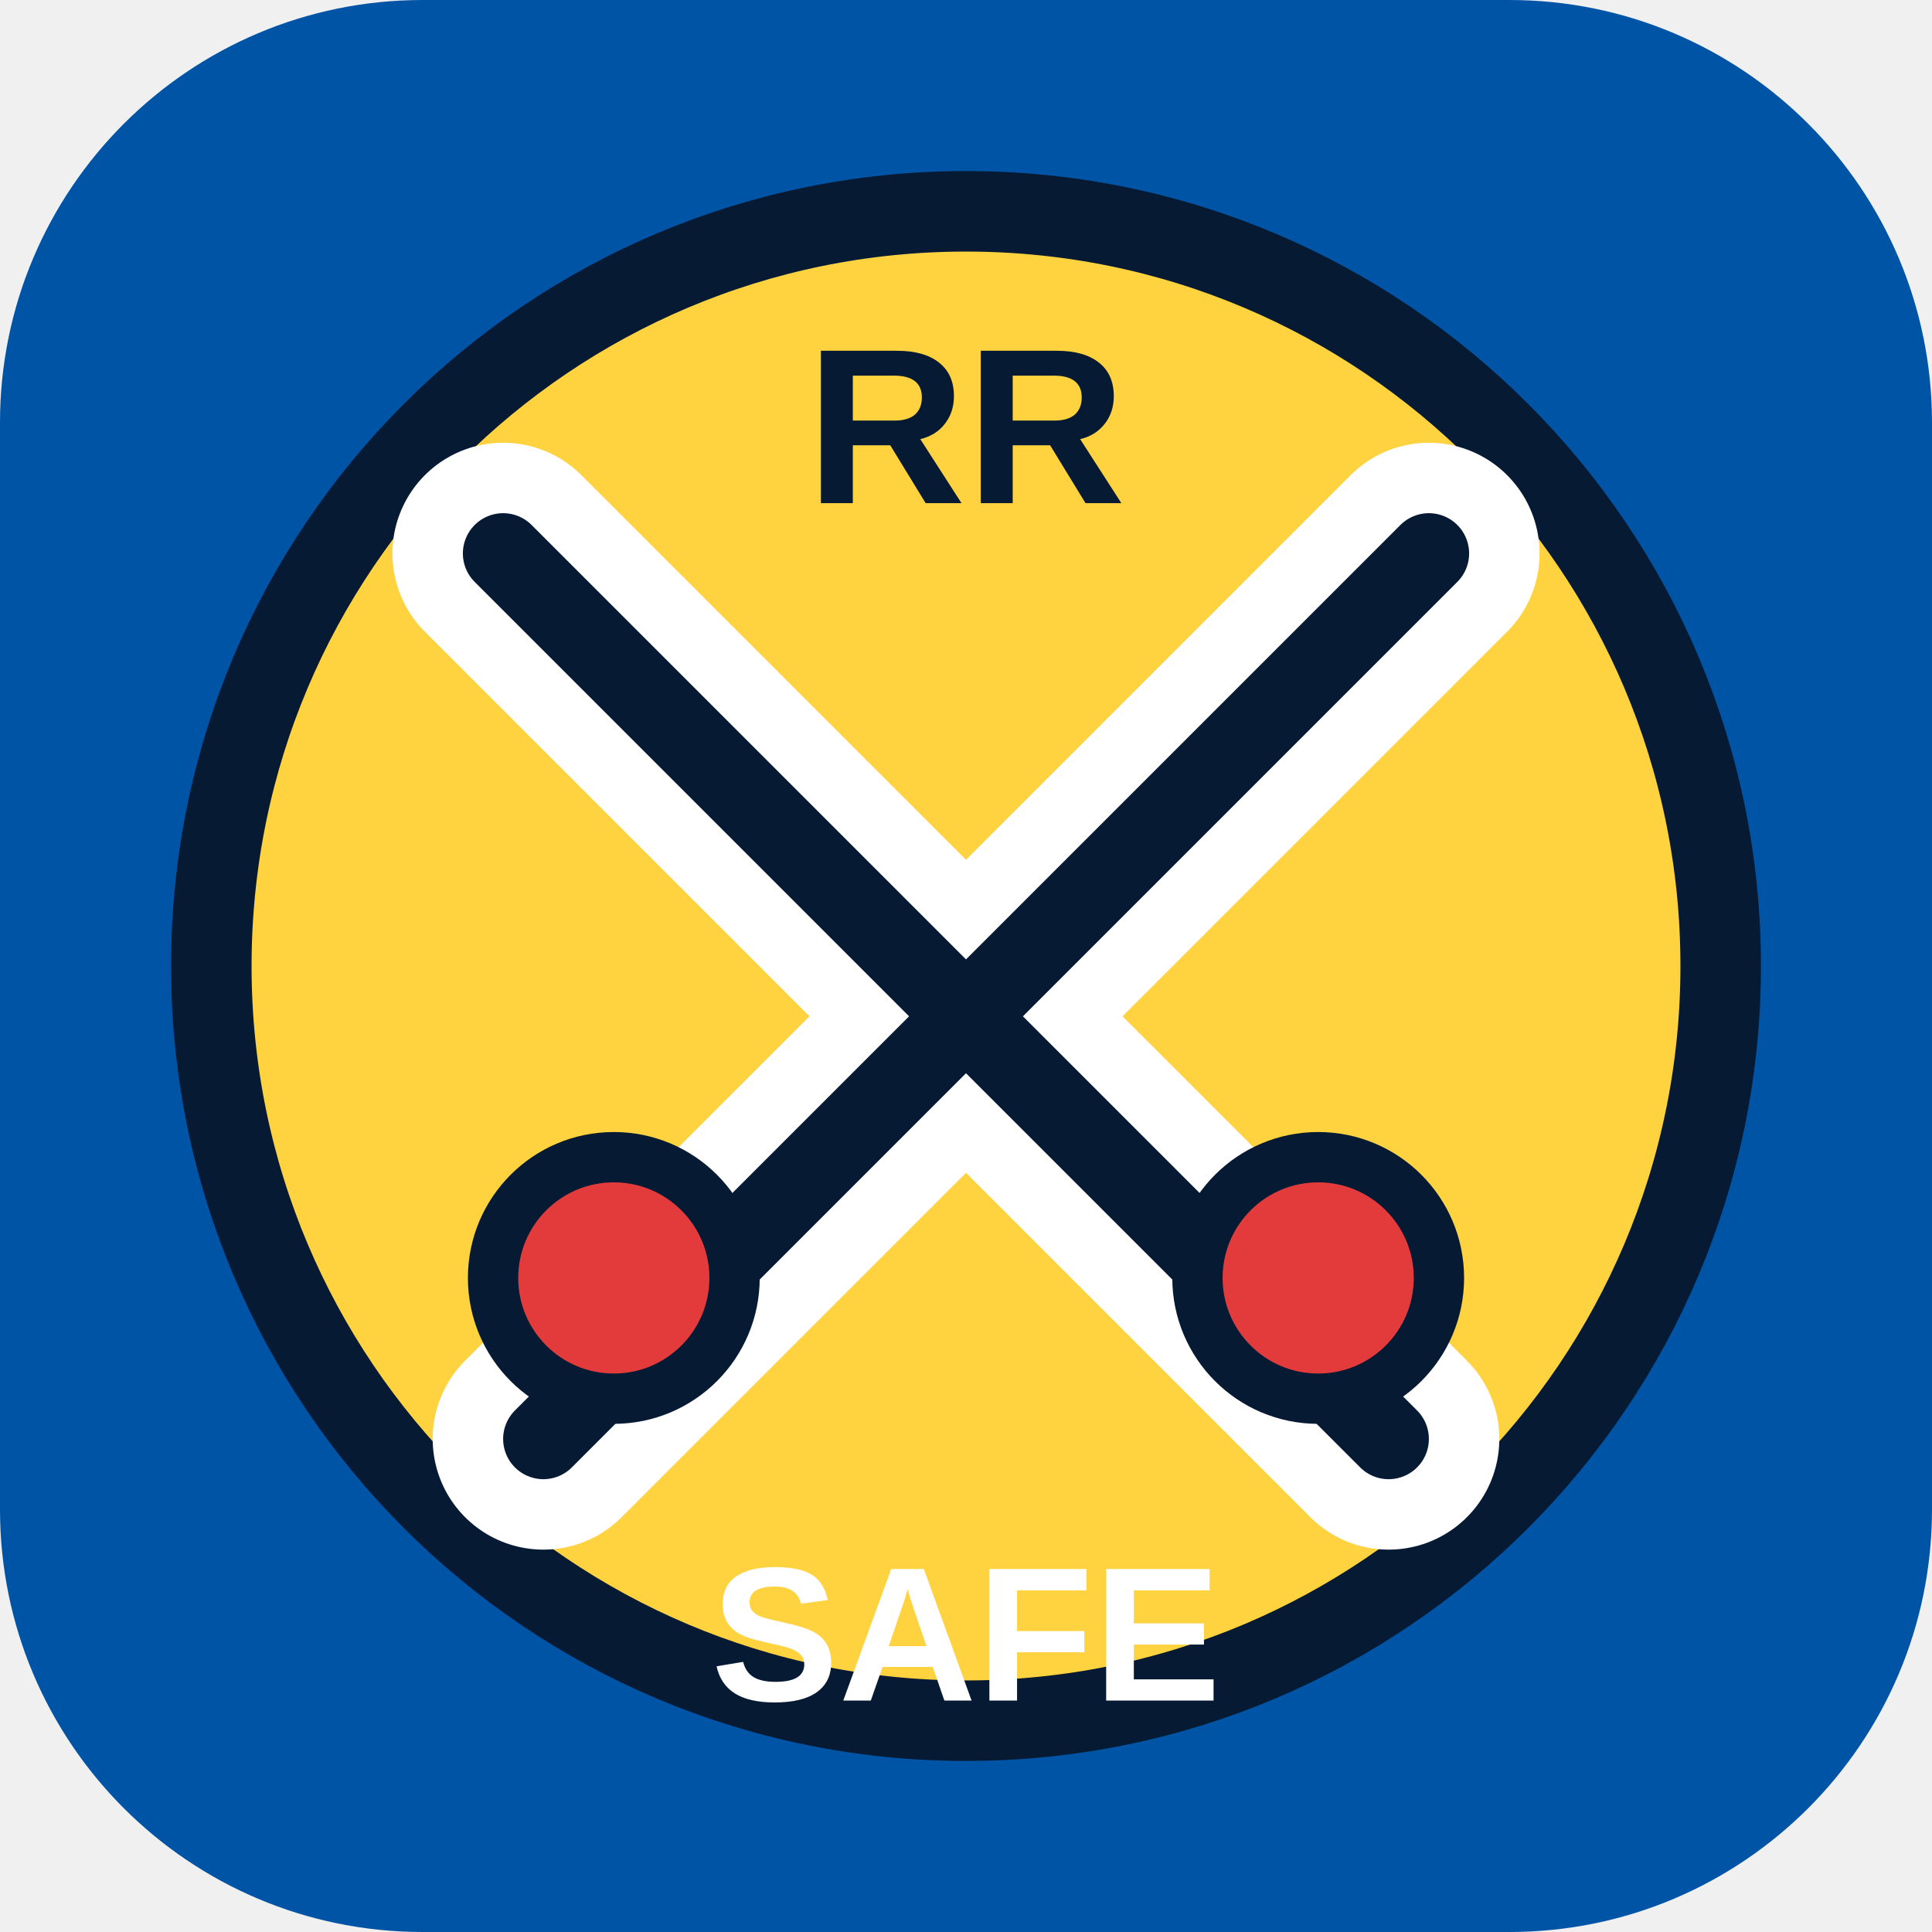
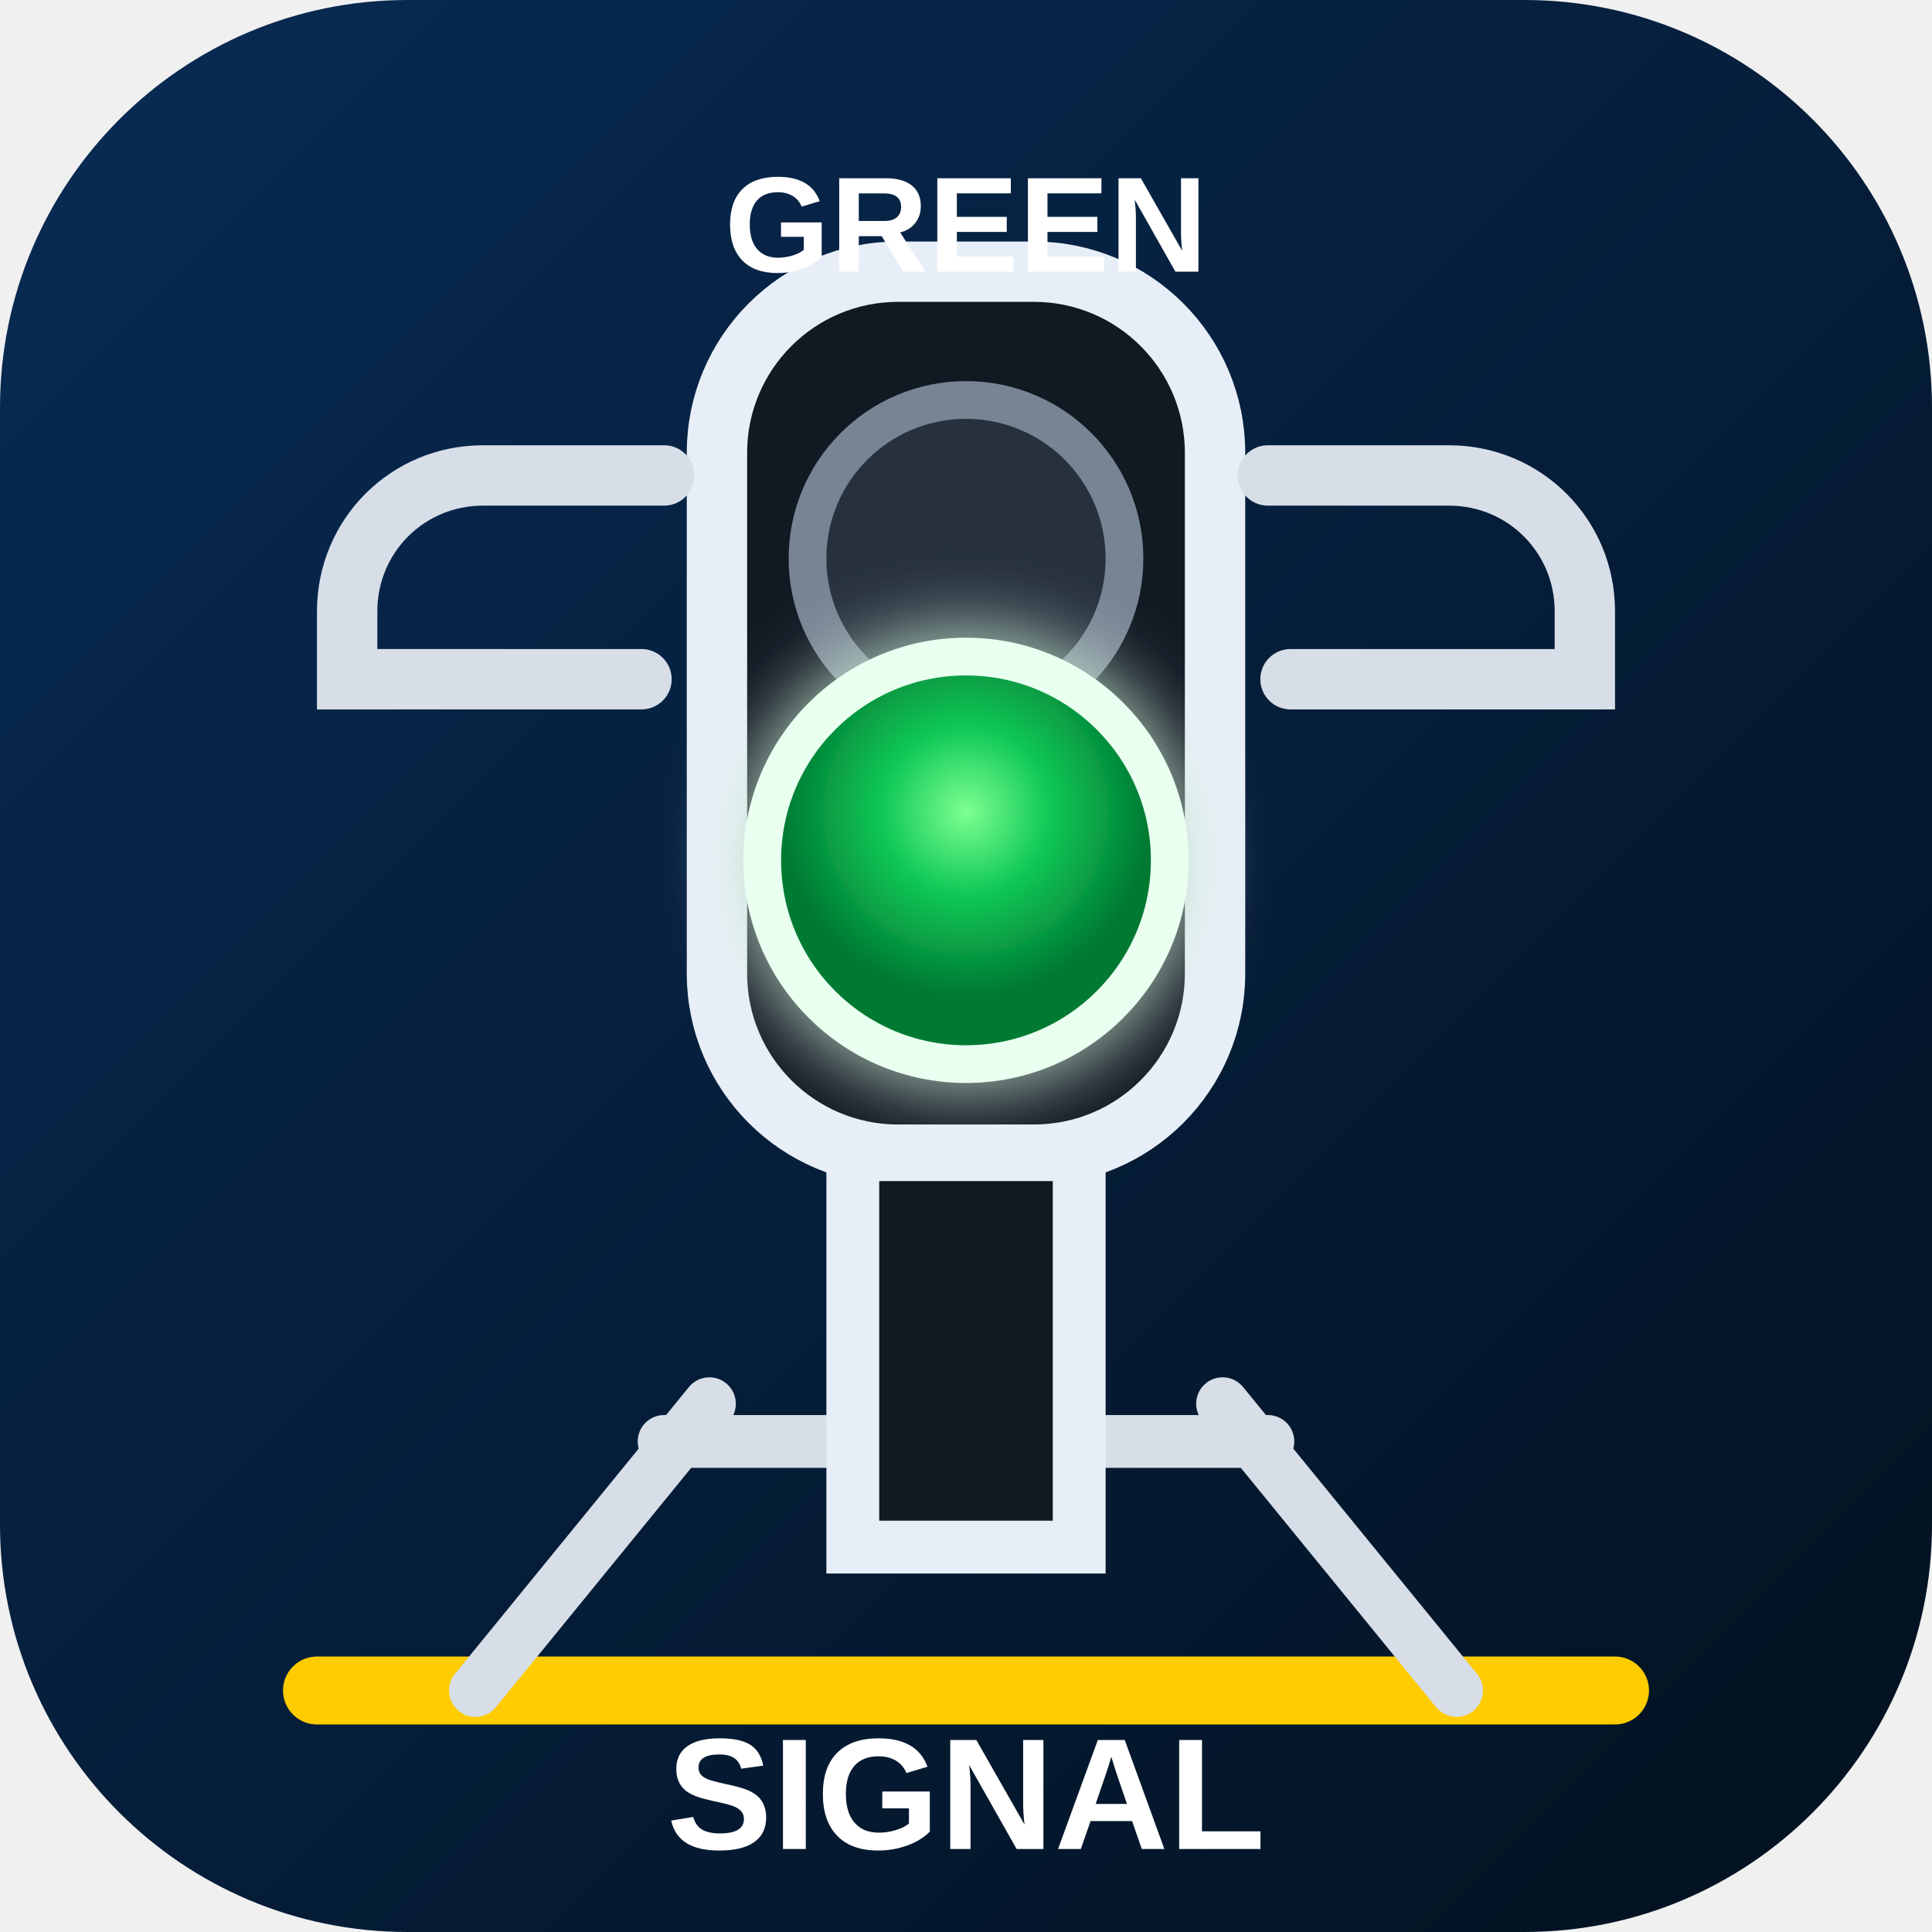
- <svg xmlns="http://www.w3.org/2000/svg" viewBox="0 0 192 192">
-   <rect width="192" height="192" rx="42" fill="#0054a6" />
-   <circle cx="96" cy="96" r="75" fill="#ffd23f" stroke="#061a33" stroke-width="8" />
-   <path d="M50 55l88 88M142 55L54 143" stroke="#fff" stroke-width="22" stroke-linecap="round" />
-   <path d="M50 55l88 88M142 55L54 143" stroke="#061a33" stroke-width="8" stroke-linecap="round" />
-   <circle cx="61" cy="127" r="12" fill="#e33b3b" stroke="#061a33" stroke-width="5" />
-   <circle cx="131" cy="127" r="12" fill="#e33b3b" stroke="#061a33" stroke-width="5" />
-   <text x="96" y="50" text-anchor="middle" font-size="22" font-family="Arial" font-weight="900" fill="#061a33">RR</text>
-   <text x="96" y="169" text-anchor="middle" font-size="19" font-family="Arial" font-weight="900" fill="#fff">SAFE</text>
+ <svg xmlns="http://www.w3.org/2000/svg" viewBox="0 0 512 512">
+   <defs>
+     <linearGradient id="bg" x1="0" x2="1" y1="0" y2="1">
+       <stop offset="0" stop-color="#082b55" />
+       <stop offset="1" stop-color="#03111f" />
+     </linearGradient>
+     <radialGradient id="glow" cx="50%" cy="38%" r="45%">
+       <stop offset="0" stop-color="#7dff91" />
+       <stop offset="0.45" stop-color="#10c957" />
+       <stop offset="1" stop-color="#007a33" />
+     </radialGradient>
+     <filter id="softGlow" x="-50%" y="-50%" width="200%" height="200%">
+       <feGaussianBlur stdDeviation="10" result="blur" />
+       <feMerge>
+         <feMergeNode in="blur" />
+         <feMergeNode in="SourceGraphic" />
+       </feMerge>
+     </filter>
+   </defs>
+   <rect width="512" height="512" rx="108" fill="url(#bg)" />
+   <path d="M84 448h344" stroke="#ffcc00" stroke-width="18" stroke-linecap="round" />
+   <path d="M126 448l62-76M386 448l-62-76" stroke="#d7dee8" stroke-width="14" stroke-linecap="round" />
+   <path d="M176 382h160" stroke="#d7dee8" stroke-width="14" stroke-linecap="round" />
+   <rect x="190" y="72" width="132" height="234" rx="48" fill="#111923" stroke="#e7eef7" stroke-width="16" />
+   <circle cx="256" cy="148" r="42" fill="#26313d" stroke="#778493" stroke-width="10" />
+   <circle cx="256" cy="228" r="54" fill="url(#glow)" filter="url(#softGlow)" stroke="#e9fff0" stroke-width="10" />
+   <path d="M176 126h-48c-20 0-36 16-36 36v18h78M336 126h48c20 0 36 16 36 36v18h-78" fill="none" stroke="#d7dee8" stroke-width="16" stroke-linecap="round" />
+   <path d="M226 306h60v104h-60z" fill="#111923" stroke="#e7eef7" stroke-width="14" />
+   <text x="256" y="72" text-anchor="middle" font-family="Arial, Helvetica, sans-serif" font-weight="900" font-size="36" fill="#ffffff">GREEN</text>
+   <text x="256" y="490" text-anchor="middle" font-family="Arial, Helvetica, sans-serif" font-weight="900" font-size="42" fill="#ffffff">SIGNAL</text>
</svg>
